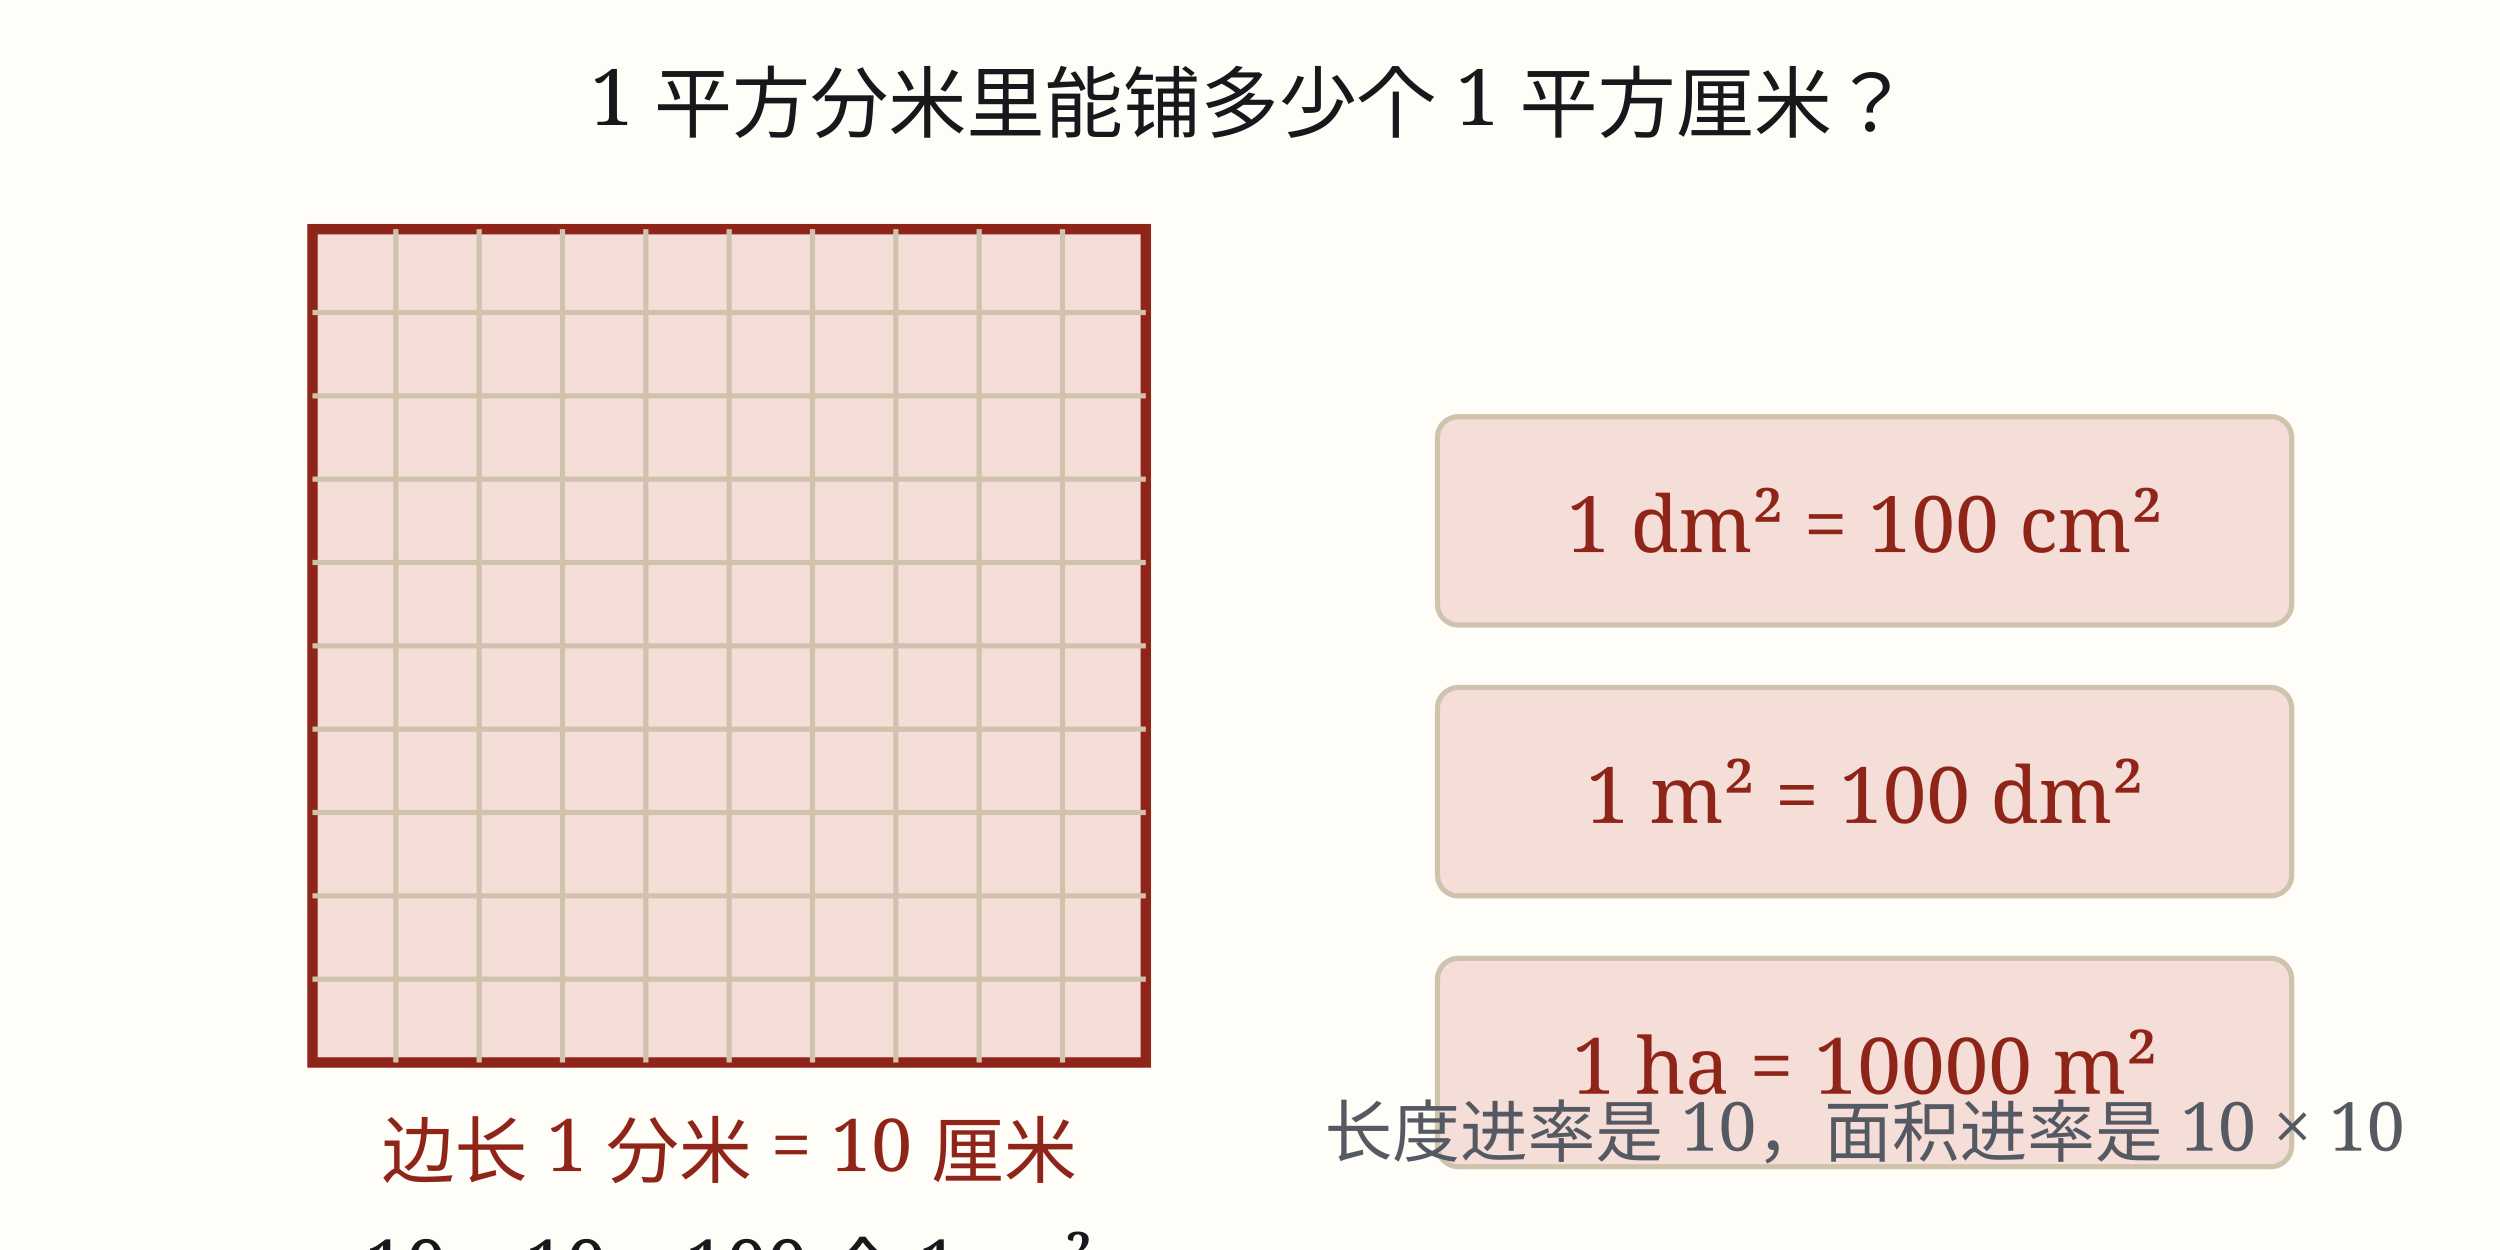
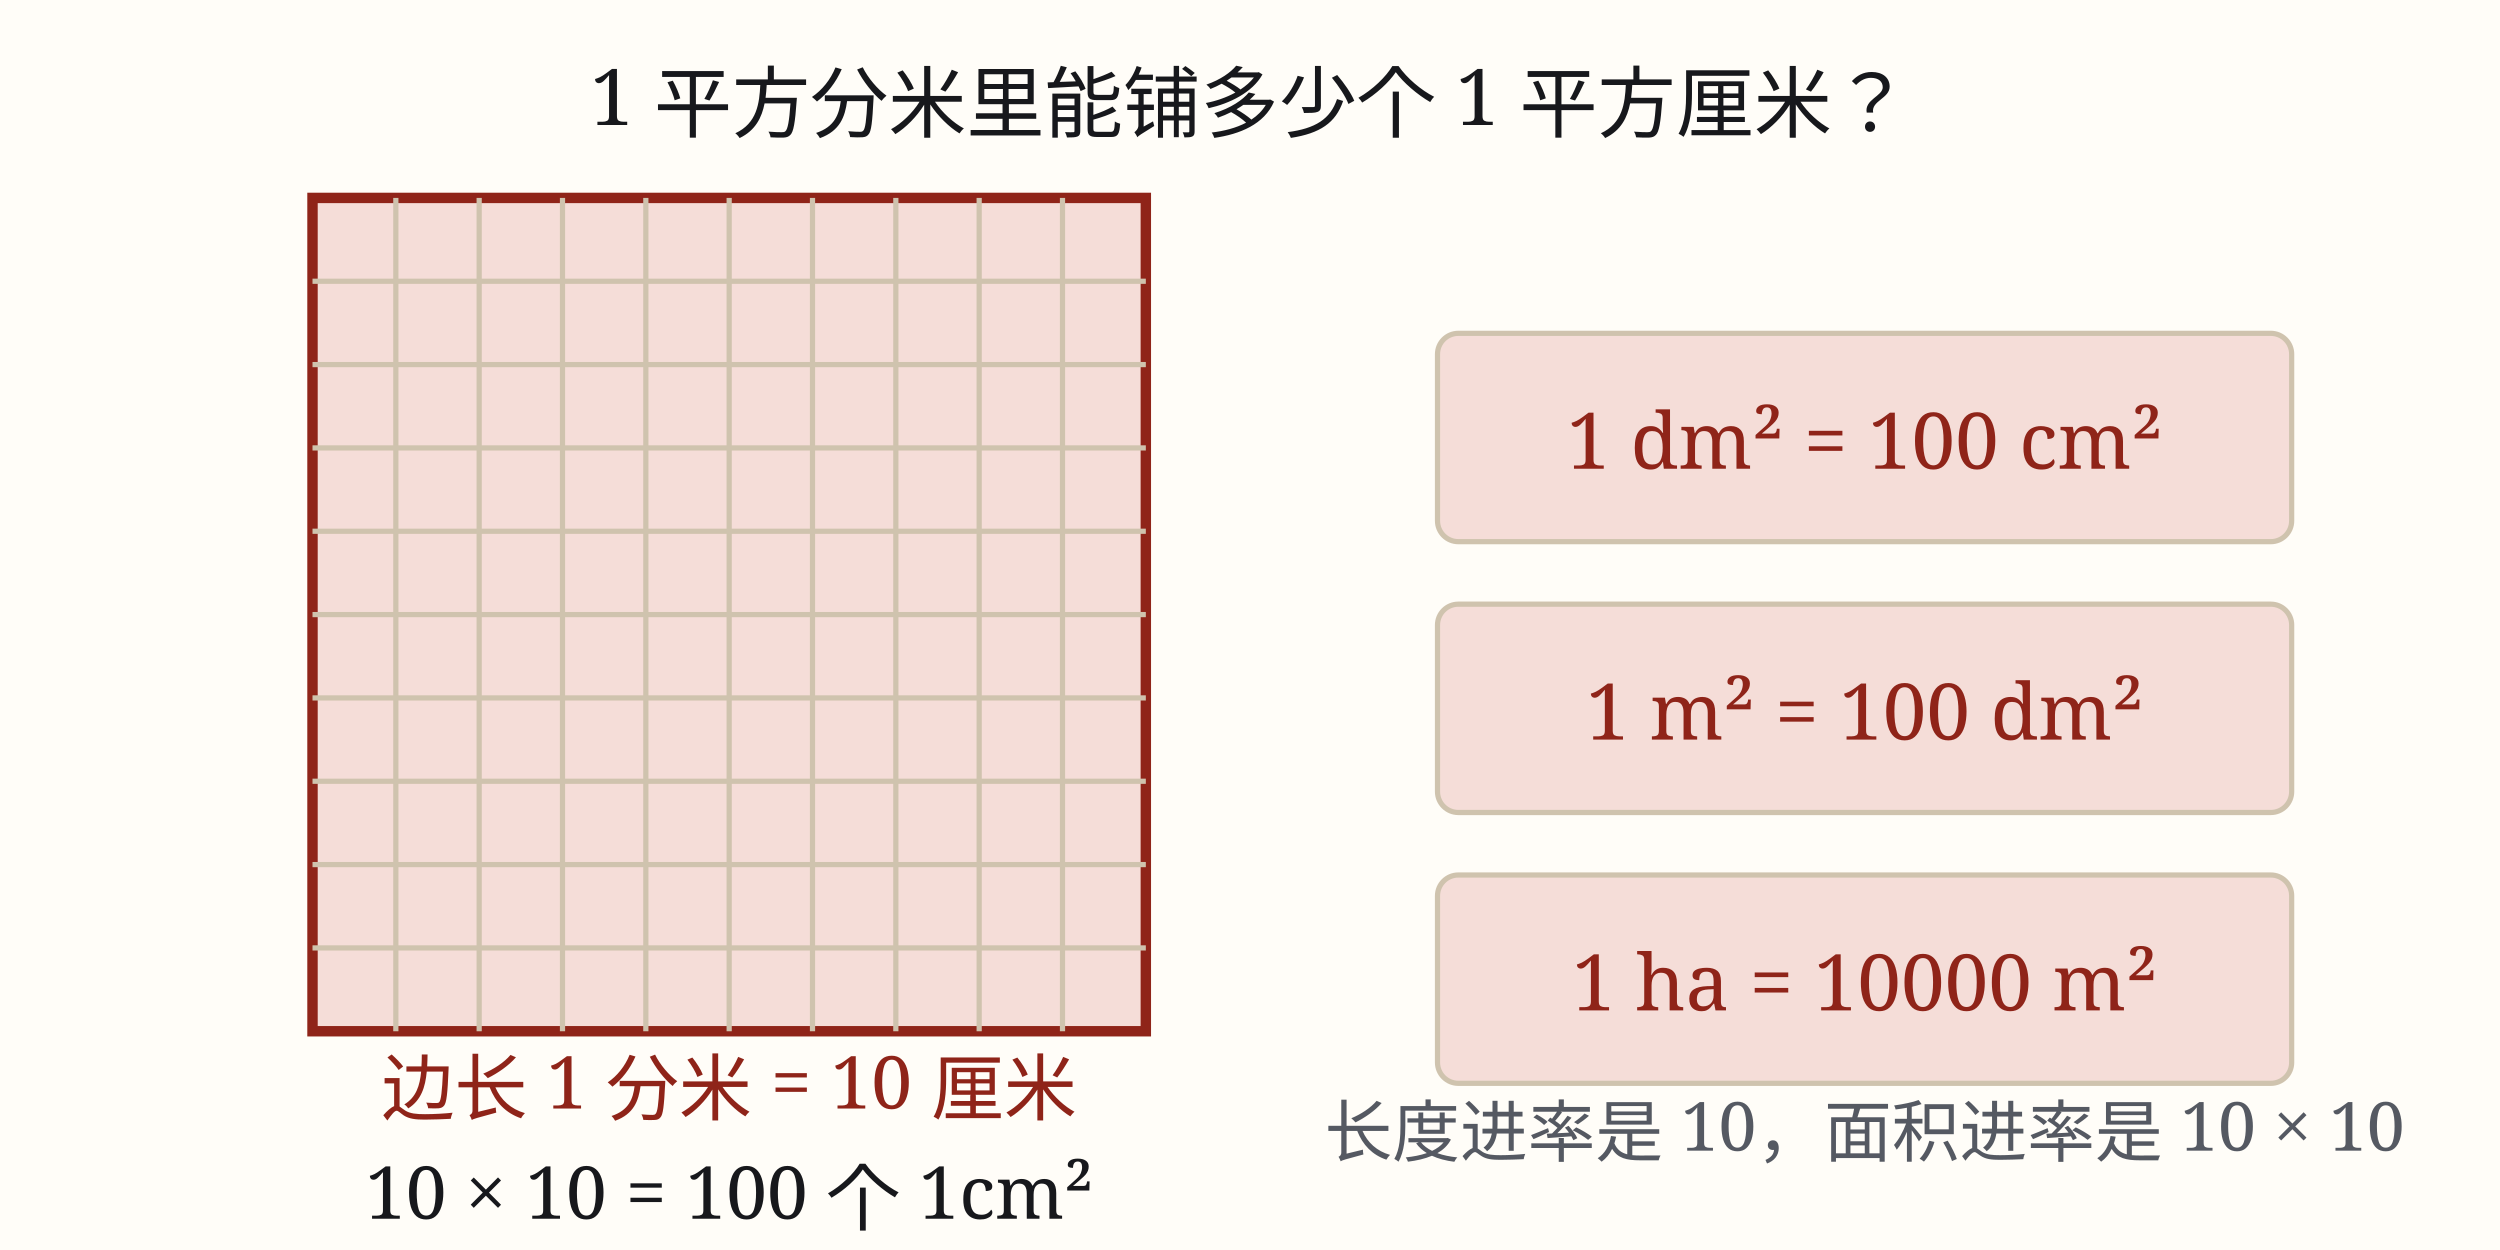
<svg xmlns="http://www.w3.org/2000/svg" width="480" height="240" viewBox="0 0 480 240" role="img">
  <rect x="0" y="0" width="480" height="240" fill="#fffdf8" />
  <text x="240" y="24" text-anchor="middle" font-family="'Noto Serif SC','Songti SC',serif" font-size="15" fill="#17181c">1 平方分米里能铺多少个 1 平方厘米？</text>
-   <g transform="translate(60,44)">
+   <g transform="translate(60,38)">
    <rect x="0" y="0" width="160" height="160" fill="#f5ddd8" stroke="#8f2419" stroke-width="2" />
    <g stroke="#cfc3ae" stroke-width="1" fill="none">
      <line x1="16" y1="0" x2="16" y2="160" />
      <line x1="32" y1="0" x2="32" y2="160" />
      <line x1="48" y1="0" x2="48" y2="160" />
      <line x1="64" y1="0" x2="64" y2="160" />
      <line x1="80" y1="0" x2="80" y2="160" />
      <line x1="96" y1="0" x2="96" y2="160" />
      <line x1="112" y1="0" x2="112" y2="160" />
      <line x1="128" y1="0" x2="128" y2="160" />
      <line x1="144" y1="0" x2="144" y2="160" />
      <line x1="0" y1="16" x2="160" y2="16" />
      <line x1="0" y1="32" x2="160" y2="32" />
      <line x1="0" y1="48" x2="160" y2="48" />
      <line x1="0" y1="64" x2="160" y2="64" />
      <line x1="0" y1="80" x2="160" y2="80" />
      <line x1="0" y1="96" x2="160" y2="96" />
      <line x1="0" y1="112" x2="160" y2="112" />
      <line x1="0" y1="128" x2="160" y2="128" />
      <line x1="0" y1="144" x2="160" y2="144" />
    </g>
-     <text x="80" y="182" text-anchor="middle" font-family="'Noto Serif SC',serif" font-size="14" fill="#8f2419">边长 1 分米 = 10 厘米</text>
-     <text x="80" y="204" text-anchor="middle" font-family="'Noto Serif SC',serif" font-size="14" fill="#17181c">10 × 10 = 100 个 1cm²</text>
+     <text x="80" y="176" text-anchor="middle" font-family="'Noto Serif SC',serif" font-size="14" fill="#8f2419">边长 1 分米 = 10 厘米</text>
+     <text x="80" y="196" text-anchor="middle" font-family="'Noto Serif SC',serif" font-size="14" fill="#17181c">10 × 10 = 100 个 1cm²</text>
  </g>
-   <g transform="translate(276,80)">
+   <g transform="translate(276,64)">
    <rect x="0" y="0" width="164" height="40" rx="4" fill="#f5ddd8" stroke="#cfc3ae" />
    <text x="82" y="26" text-anchor="middle" font-family="'Noto Serif SC',serif" font-size="15" fill="#8f2419">1 dm² = 100 cm²</text>
    <rect x="0" y="52" width="164" height="40" rx="4" fill="#f5ddd8" stroke="#cfc3ae" />
    <text x="82" y="78" text-anchor="middle" font-family="'Noto Serif SC',serif" font-size="15" fill="#8f2419">1 m² = 100 dm²</text>
    <rect x="0" y="104" width="164" height="40" rx="4" fill="#f5ddd8" stroke="#cfc3ae" />
    <text x="82" y="130" text-anchor="middle" font-family="'Noto Serif SC',serif" font-size="15" fill="#8f2419">1 ha = 10000 m²</text>
  </g>
  <text x="358" y="222" text-anchor="middle" font-family="'Noto Serif SC',serif" font-size="13" fill="#555962">长度进率是 10，面积进率是 10 × 10</text>
</svg>
